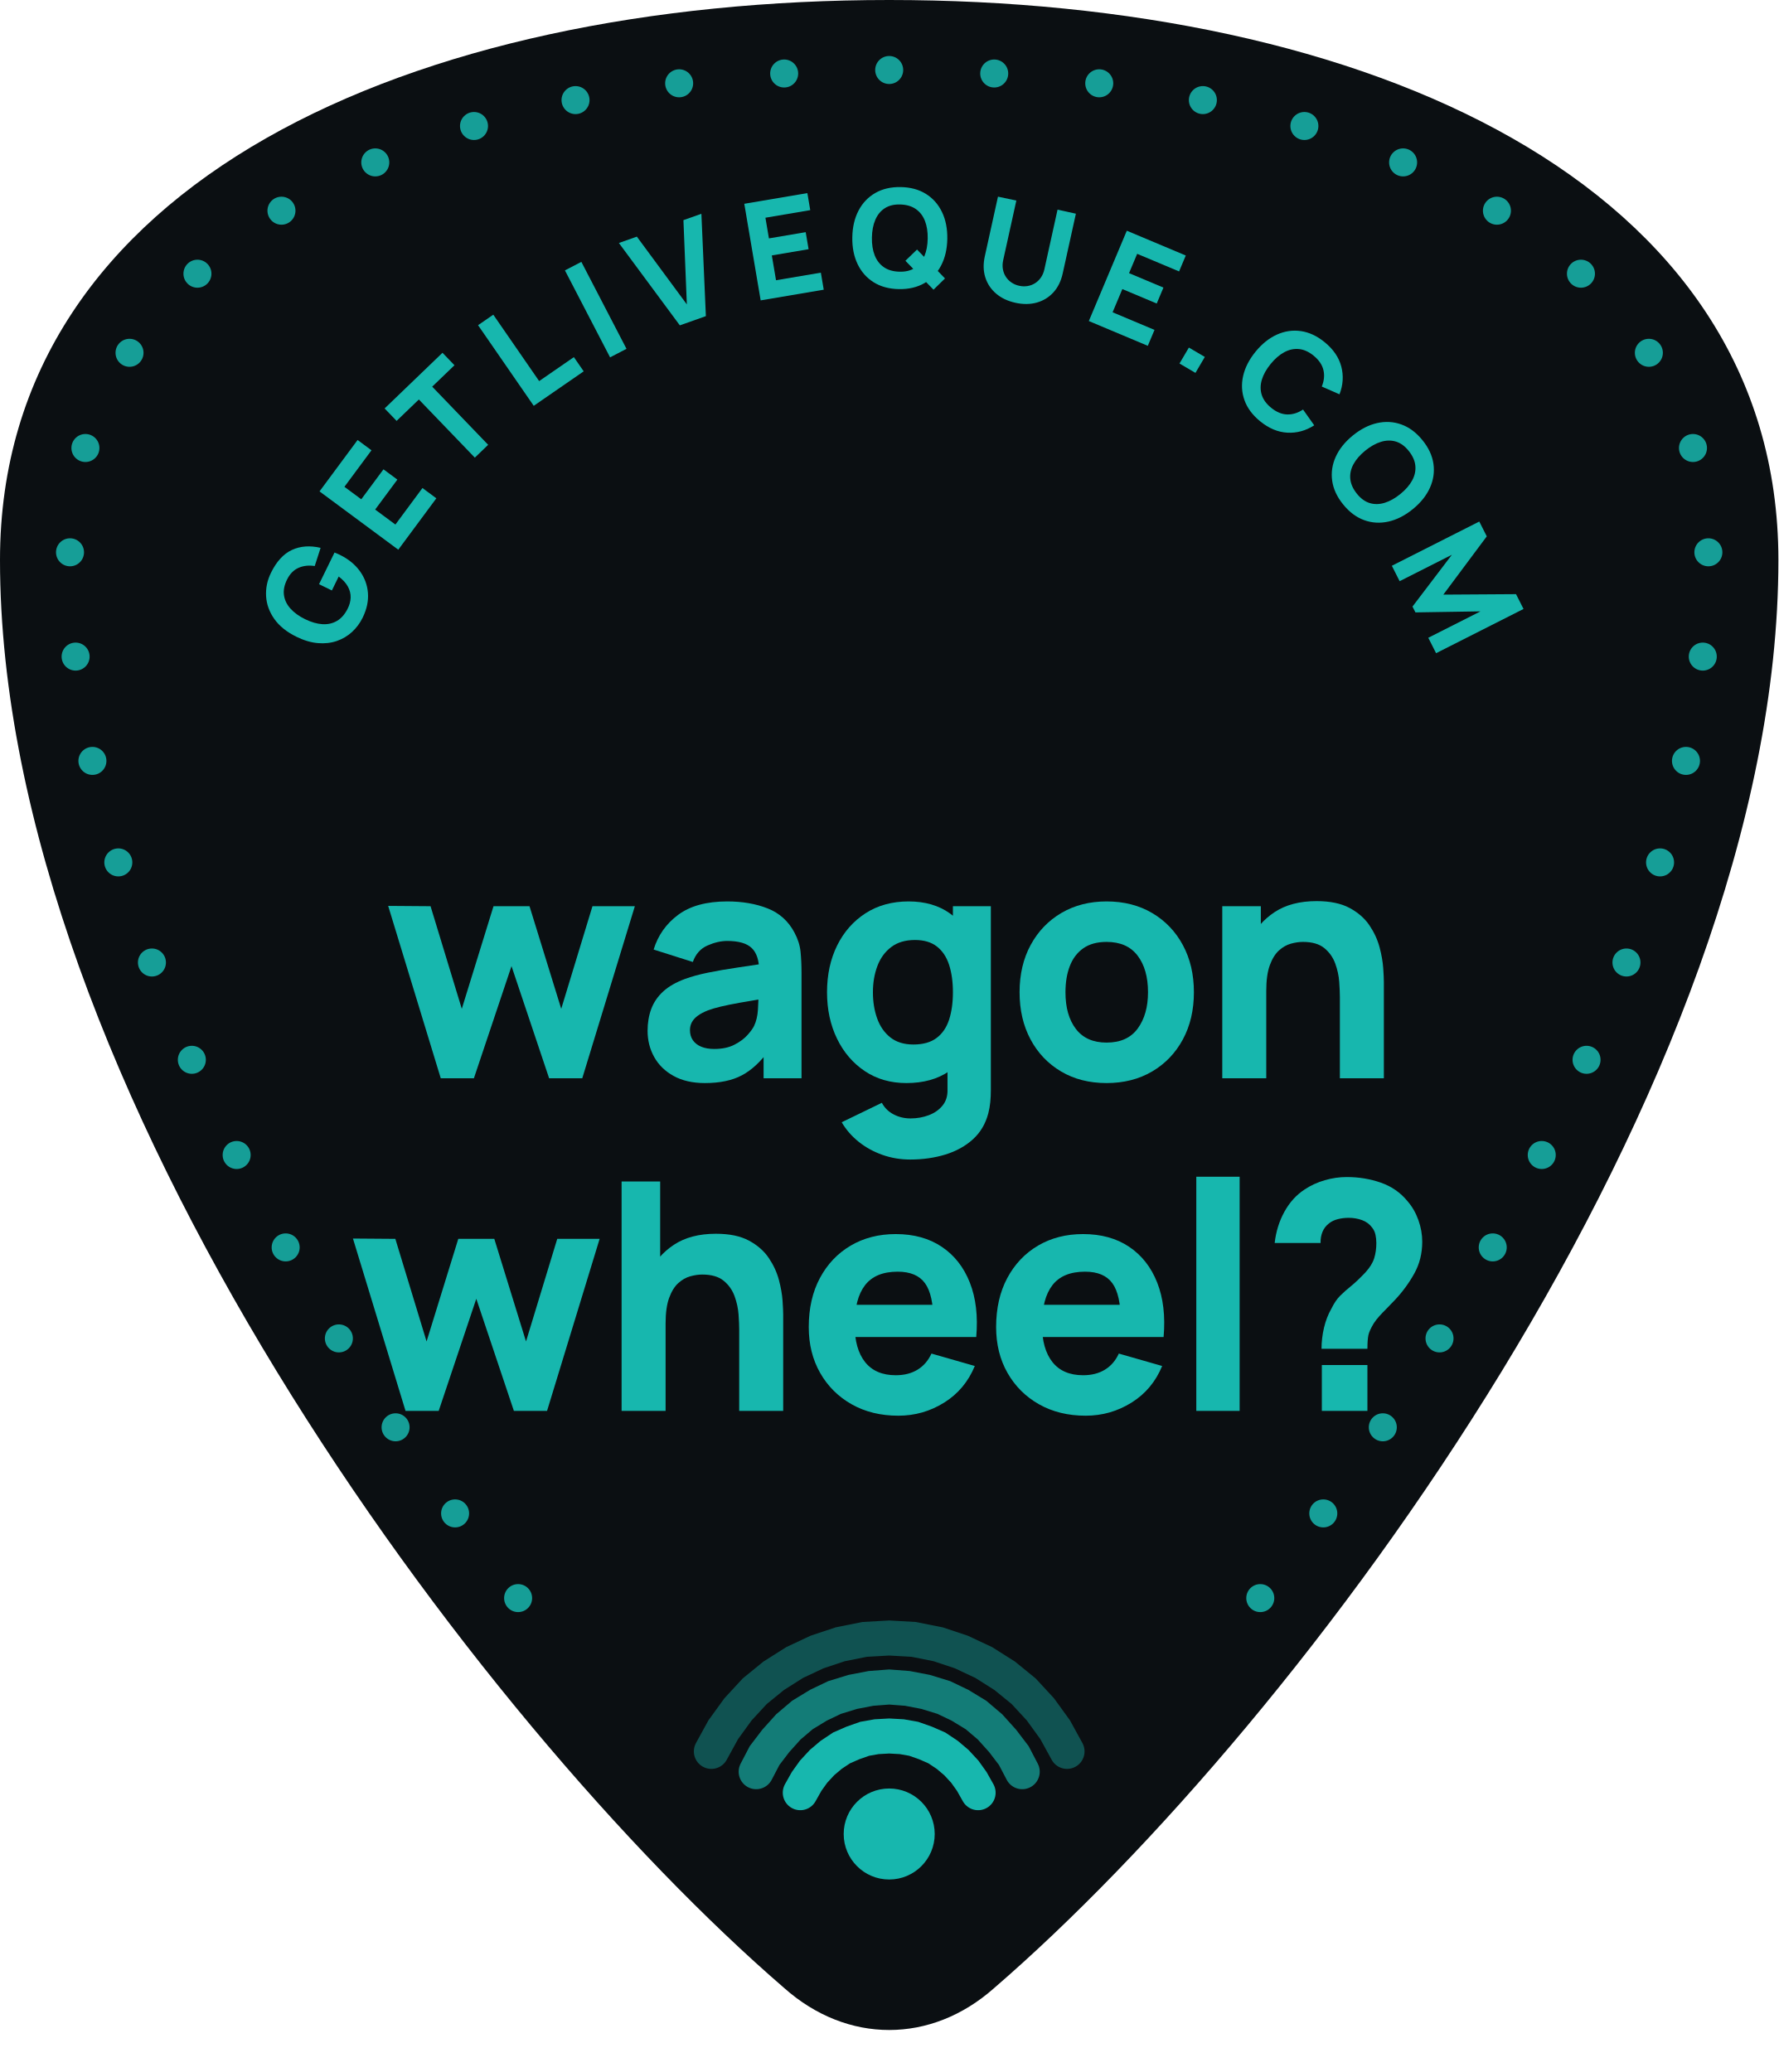
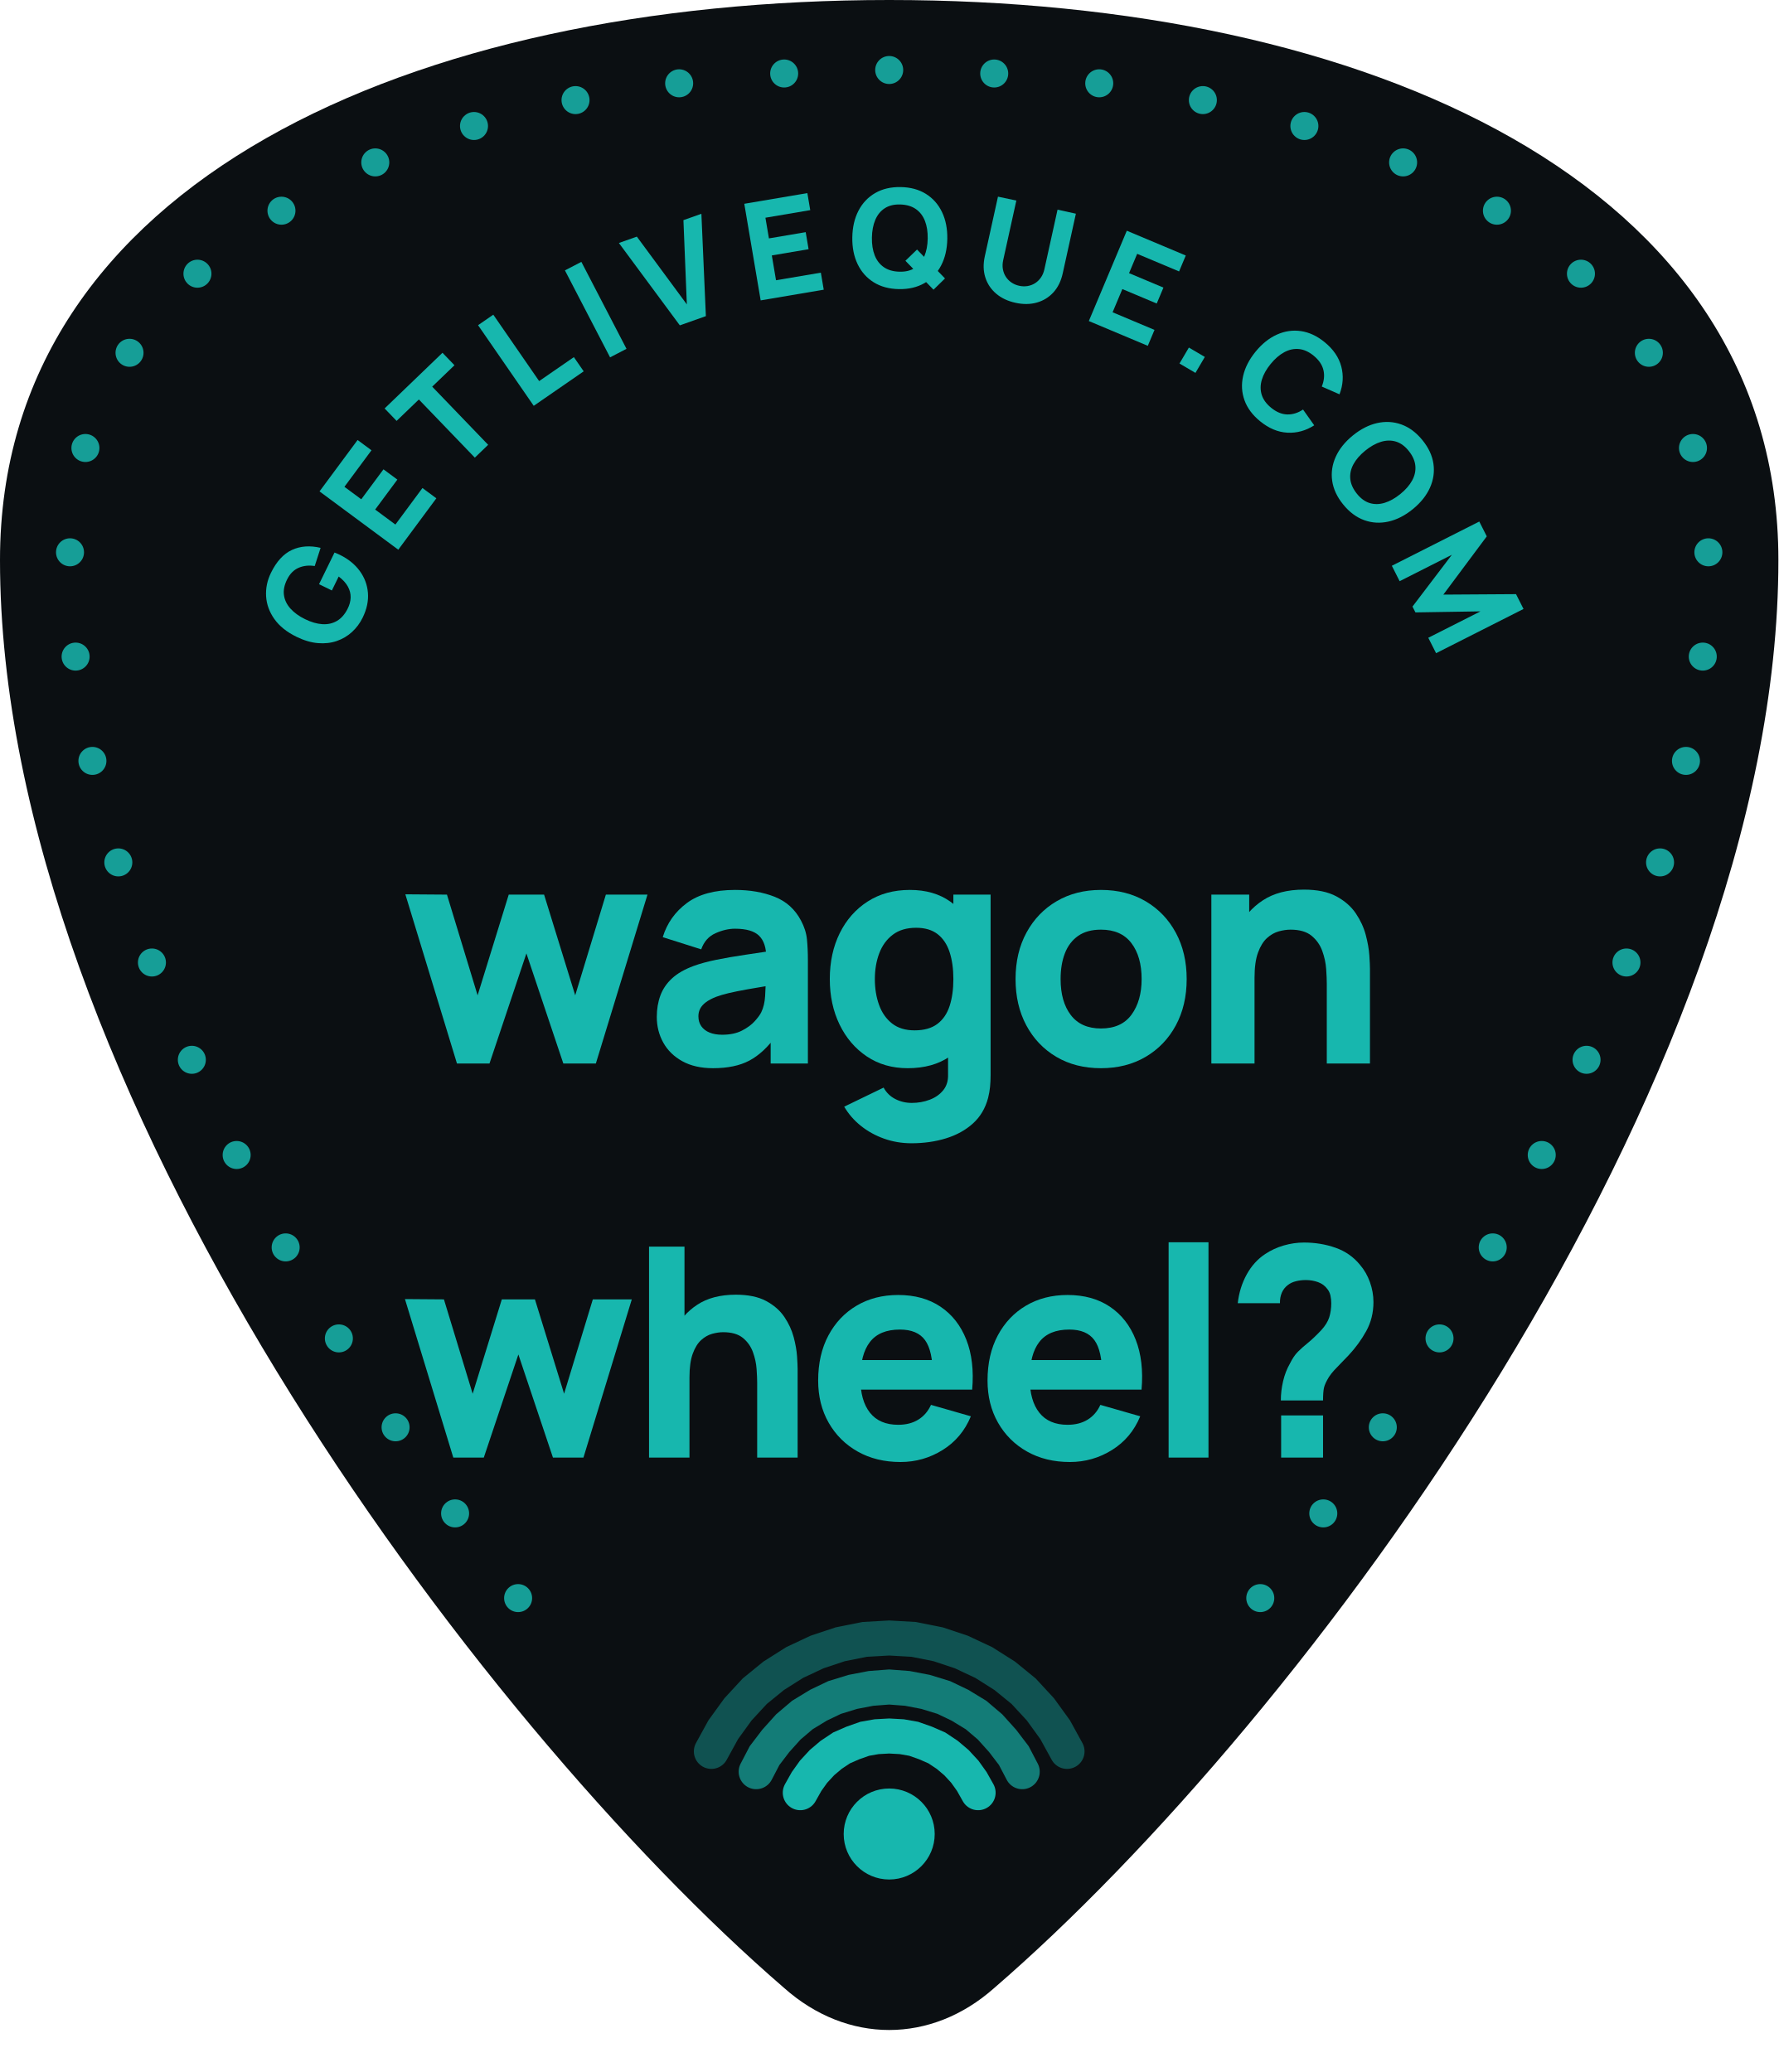
<svg xmlns="http://www.w3.org/2000/svg" viewBox="0 0 25.4 29.6" width="25.4mm" height="29.6mm">
  <defs>
    <clipPath id="pk">
      <path d="M 12.7 0.0 C 19.5 0.0 25.4 2.6 25.4 8.0 C 25.4 15.5 18.6 24.6 14.2 28.4 C 13.3 29.2 12.1 29.2 11.2 28.4 C 6.8 24.6 0.0 15.5 0.0 8.0 C 0.0 2.6 5.9 0.0 12.7 0.0 Z" />
    </clipPath>
  </defs>
  <path d="M 12.7 0.0 C 19.5 0.0 25.4 2.6 25.4 8.0 C 25.4 15.5 18.6 24.6 14.2 28.4 C 13.3 29.2 12.1 29.2 11.2 28.4 C 6.8 24.6 0.0 15.5 0.0 8.0 C 0.0 2.6 5.9 0.0 12.7 0.0 Z" fill="#0B0F12" />
  <g clip-path="url(#pk)">
    <circle cx="12.70" cy="1.00" r="0.2" fill="#17B7AE" opacity="0.85" />
    <circle cx="14.20" cy="1.05" r="0.2" fill="#17B7AE" opacity="0.85" />
    <circle cx="15.70" cy="1.19" r="0.2" fill="#17B7AE" opacity="0.85" />
    <circle cx="17.18" cy="1.43" r="0.2" fill="#17B7AE" opacity="0.85" />
    <circle cx="18.63" cy="1.80" r="0.2" fill="#17B7AE" opacity="0.85" />
    <circle cx="20.04" cy="2.32" r="0.2" fill="#17B7AE" opacity="0.85" />
    <circle cx="21.38" cy="3.01" r="0.2" fill="#17B7AE" opacity="0.85" />
    <circle cx="22.58" cy="3.91" r="0.2" fill="#17B7AE" opacity="0.85" />
    <circle cx="23.55" cy="5.04" r="0.2" fill="#17B7AE" opacity="0.85" />
    <circle cx="24.18" cy="6.40" r="0.2" fill="#17B7AE" opacity="0.85" />
    <circle cx="24.40" cy="7.89" r="0.2" fill="#17B7AE" opacity="0.85" />
    <circle cx="24.32" cy="9.38" r="0.2" fill="#17B7AE" opacity="0.85" />
    <circle cx="24.08" cy="10.87" r="0.2" fill="#17B7AE" opacity="0.85" />
    <circle cx="23.71" cy="12.32" r="0.2" fill="#17B7AE" opacity="0.85" />
    <circle cx="23.23" cy="13.75" r="0.2" fill="#17B7AE" opacity="0.85" />
    <circle cx="22.66" cy="15.14" r="0.2" fill="#17B7AE" opacity="0.85" />
    <circle cx="22.02" cy="16.50" r="0.2" fill="#17B7AE" opacity="0.85" />
    <circle cx="21.32" cy="17.82" r="0.2" fill="#17B7AE" opacity="0.85" />
    <circle cx="20.56" cy="19.12" r="0.2" fill="#17B7AE" opacity="0.85" />
    <circle cx="19.75" cy="20.39" r="0.2" fill="#17B7AE" opacity="0.85" />
    <circle cx="18.90" cy="21.62" r="0.2" fill="#17B7AE" opacity="0.85" />
    <circle cx="18.00" cy="22.83" r="0.2" fill="#17B7AE" opacity="0.85" />
    <circle cx="7.40" cy="22.83" r="0.2" fill="#17B7AE" opacity="0.85" />
    <circle cx="6.50" cy="21.62" r="0.2" fill="#17B7AE" opacity="0.85" />
    <circle cx="5.65" cy="20.39" r="0.2" fill="#17B7AE" opacity="0.85" />
    <circle cx="4.84" cy="19.12" r="0.2" fill="#17B7AE" opacity="0.85" />
    <circle cx="4.08" cy="17.82" r="0.2" fill="#17B7AE" opacity="0.85" />
    <circle cx="3.38" cy="16.50" r="0.2" fill="#17B7AE" opacity="0.85" />
    <circle cx="2.74" cy="15.14" r="0.2" fill="#17B7AE" opacity="0.85" />
    <circle cx="2.17" cy="13.75" r="0.2" fill="#17B7AE" opacity="0.85" />
    <circle cx="1.69" cy="12.32" r="0.2" fill="#17B7AE" opacity="0.85" />
    <circle cx="1.32" cy="10.87" r="0.2" fill="#17B7AE" opacity="0.85" />
    <circle cx="1.08" cy="9.38" r="0.2" fill="#17B7AE" opacity="0.85" />
    <circle cx="1.00" cy="7.89" r="0.2" fill="#17B7AE" opacity="0.85" />
    <circle cx="1.22" cy="6.40" r="0.2" fill="#17B7AE" opacity="0.85" />
    <circle cx="1.85" cy="5.04" r="0.2" fill="#17B7AE" opacity="0.85" />
    <circle cx="2.82" cy="3.91" r="0.2" fill="#17B7AE" opacity="0.85" />
    <circle cx="4.02" cy="3.01" r="0.2" fill="#17B7AE" opacity="0.85" />
    <circle cx="5.36" cy="2.32" r="0.2" fill="#17B7AE" opacity="0.85" />
    <circle cx="6.77" cy="1.80" r="0.2" fill="#17B7AE" opacity="0.85" />
    <circle cx="8.22" cy="1.43" r="0.2" fill="#17B7AE" opacity="0.85" />
    <circle cx="9.70" cy="1.19" r="0.2" fill="#17B7AE" opacity="0.85" />
    <circle cx="11.20" cy="1.05" r="0.2" fill="#17B7AE" opacity="0.85" />
    <path d="M11.43 25.61 L11.52 25.45 L11.62 25.31 L11.74 25.18 L11.87 25.07 L12.02 24.97 L12.18 24.90 L12.35 24.84 L12.52 24.81 L12.70 24.80 L12.88 24.81 L13.05 24.84 L13.22 24.90 L13.38 24.97 L13.53 25.07 L13.66 25.18 L13.78 25.31 L13.88 25.45 L13.97 25.61" fill="none" stroke="#17B7AE" stroke-width="0.5" stroke-linecap="round" opacity="1.0" />
    <path d="M10.80 25.31 L10.92 25.08 L11.08 24.87 L11.26 24.67 L11.46 24.50 L11.69 24.36 L11.92 24.25 L12.18 24.17 L12.44 24.12 L12.70 24.10 L12.96 24.12 L13.22 24.17 L13.48 24.25 L13.71 24.36 L13.94 24.50 L14.14 24.67 L14.32 24.87 L14.48 25.08 L14.60 25.31" fill="none" stroke="#17B7AE" stroke-width="0.5" stroke-linecap="round" opacity="0.65" />
    <path d="M10.16 25.02 L10.33 24.71 L10.54 24.42 L10.78 24.16 L11.05 23.94 L11.35 23.75 L11.67 23.60 L12.00 23.49 L12.35 23.42 L12.70 23.40 L13.05 23.42 L13.40 23.49 L13.73 23.60 L14.05 23.75 L14.35 23.94 L14.62 24.16 L14.86 24.42 L15.07 24.71 L15.24 25.02" fill="none" stroke="#17B7AE" stroke-width="0.5" stroke-linecap="round" opacity="0.4" />
    <circle cx="12.7" cy="26.2" r="0.65" fill="#17B7AE" />
    <g transform="translate(5.154 8.810) rotate(-63.94)" opacity="1.0">
      <path transform="translate(-0.720 0) scale(0.000972 -0.000972)" d="M740 -30Q604 -30 481.0 18.5Q358 67 263.5 162.0Q169 257 114.5 397.0Q60 537 60 720Q60 959 151.5 1126.5Q243 1294 397.5 1382.0Q552 1470 740 1470Q1018 1470 1177.0 1341.0Q1336 1212 1390 976L1112 936Q1073 1062 984.5 1137.5Q896 1213 758 1214Q621 1216 530.0 1155.0Q439 1094 393.5 982.0Q348 870 348 720Q348 570 393.5 460.0Q439 350 530.0 289.0Q621 228 758 226Q851 224 926.5 258.0Q1002 292 1054.0 365.0Q1106 438 1128 552H900V762H1418Q1420 749 1421.0 716.0Q1422 683 1422 678Q1422 471 1338.0 311.0Q1254 151 1101.0 60.5Q948 -30 740 -30Z" fill="#17B7AE" />
    </g>
    <g transform="translate(5.949 7.501) rotate(-53.48)" opacity="1.0">
      <path transform="translate(-0.574 0) scale(0.000972 -0.000972)" d="M140 0V1440H1080V1186H412V878H960V624H412V254H1080V0Z" fill="#17B7AE" />
    </g>
    <g transform="translate(6.877 6.446) rotate(-43.89)" opacity="1.0">
      <path transform="translate(-0.593 0) scale(0.000972 -0.000972)" d="M474 0V1186H20V1440H1200V1186H746V0Z" fill="#17B7AE" />
    </g>
    <g transform="translate(7.928 5.587) rotate(-34.62)" opacity="1.0">
      <path transform="translate(-0.526 0) scale(0.000972 -0.000972)" d="M160 0V1440H432V254H1052V0Z" fill="#17B7AE" />
    </g>
    <g transform="translate(8.831 5.044) rotate(-27.43)" opacity="1.0">
      <path transform="translate(-0.288 0) scale(0.000972 -0.000972)" d="M160 0V1440H432V0Z" fill="#17B7AE" />
    </g>
    <g transform="translate(9.896 4.582) rotate(-19.50)" opacity="1.0">
      <path transform="translate(-0.635 0) scale(0.000972 -0.000972)" d="M450 0 10 1440H290L650 256L1016 1440H1296L856 0Z" fill="#17B7AE" />
    </g>
    <g transform="translate(11.296 4.218) rotate(-9.62)" opacity="1.0">
      <path transform="translate(-0.574 0) scale(0.000972 -0.000972)" d="M140 0V1440H1080V1186H412V878H960V624H412V254H1080V0Z" fill="#17B7AE" />
    </g>
    <g transform="translate(12.840 4.101) rotate(0.96)" opacity="1.0">
      <path transform="translate(-0.737 0) scale(0.000972 -0.000972)" d="M1266 -30 846 388 1014 556 1432 138ZM758 -30Q542 -30 385.5 64.0Q229 158 144.5 327.0Q60 496 60 720Q60 944 144.5 1113.0Q229 1282 385.5 1376.0Q542 1470 758 1470Q974 1470 1130.5 1376.0Q1287 1282 1371.5 1113.0Q1456 944 1456 720Q1456 496 1371.5 327.0Q1287 158 1130.5 64.0Q974 -30 758 -30ZM758 226Q895 224 986.0 285.0Q1077 346 1122.5 458.0Q1168 570 1168 720Q1168 870 1122.5 980.0Q1077 1090 986.0 1151.0Q895 1212 758 1214Q621 1216 530.0 1155.0Q439 1094 393.5 982.0Q348 870 348 720Q348 570 393.5 460.0Q439 350 530.0 289.0Q621 228 758 226Z" fill="#17B7AE" />
    </g>
    <g transform="translate(14.509 4.297) rotate(12.44)" opacity="1.0">
      <path transform="translate(-0.706 0) scale(0.000972 -0.000972)" d="M726 -30Q552 -30 420.0 40.5Q288 111 214.0 239.0Q140 367 140 540V1438L416 1440V542Q416 471 440.0 413.0Q464 355 506.5 313.0Q549 271 605.5 248.5Q662 226 726 226Q792 226 848.5 249.0Q905 272 947.0 314.0Q989 356 1012.5 414.0Q1036 472 1036 542V1440H1312V540Q1312 367 1238.0 239.0Q1164 111 1032.0 40.5Q900 -30 726 -30Z" fill="#17B7AE" />
    </g>
    <g transform="translate(15.955 4.756) rotate(22.80)" opacity="1.0">
      <path transform="translate(-0.574 0) scale(0.000972 -0.000972)" d="M140 0V1440H1080V1186H412V878H960V624H412V254H1080V0Z" fill="#17B7AE" />
    </g>
    <g transform="translate(16.960 5.260) rotate(30.47)" opacity="1.0">
      <path transform="translate(-0.311 0) scale(0.000972 -0.000972)" d="M184 0V272H456V0Z" fill="#17B7AE" />
    </g>
    <g transform="translate(18.007 5.988) rotate(39.18)" opacity="1.0">
      <path transform="translate(-0.725 0) scale(0.000972 -0.000972)" d="M758 -30Q542 -30 385.5 64.0Q229 158 144.5 327.0Q60 496 60 720Q60 944 144.5 1113.0Q229 1282 385.5 1376.0Q542 1470 758 1470Q1006 1470 1174.5 1347.0Q1343 1224 1412 1014L1138 938Q1098 1069 1003.0 1141.5Q908 1214 758 1214Q621 1214 529.5 1153.0Q438 1092 392.0 981.0Q346 870 346 720Q346 570 392.0 459.0Q438 348 529.5 287.0Q621 226 758 226Q908 226 1003.0 299.0Q1098 372 1138 502L1412 426Q1343 216 1174.5 93.0Q1006 -30 758 -30Z" fill="#17B7AE" />
    </g>
    <g transform="translate(19.208 7.190) rotate(50.79)" opacity="1.0">
      <path transform="translate(-0.737 0) scale(0.000972 -0.000972)" d="M758 -30Q542 -30 385.5 64.0Q229 158 144.5 327.0Q60 496 60 720Q60 944 144.5 1113.0Q229 1282 385.5 1376.0Q542 1470 758 1470Q974 1470 1130.5 1376.0Q1287 1282 1371.5 1113.0Q1456 944 1456 720Q1456 496 1371.5 327.0Q1287 158 1130.5 64.0Q974 -30 758 -30ZM758 226Q895 224 986.0 285.0Q1077 346 1122.5 458.0Q1168 570 1168 720Q1168 870 1122.5 980.0Q1077 1090 986.0 1151.0Q895 1212 758 1214Q621 1216 530.0 1155.0Q439 1094 393.5 982.0Q348 870 348 720Q348 570 393.5 460.0Q439 350 530.0 289.0Q621 228 758 226Z" fill="#17B7AE" />
    </g>
    <g transform="translate(20.195 8.707) rotate(63.16)" opacity="1.0">
      <path transform="translate(-0.836 0) scale(0.000972 -0.000972)" d="M140 0V1440H384L860 484L1336 1440H1580V0H1326V860L908 0H812L394 860V0Z" fill="#17B7AE" />
    </g>
-     <path transform="translate(5.453 15.404) scale(0.002276 -0.002276)" d="M370 0 40 1082 306 1080 502 436 701 1080H927L1126 436L1322 1080H1588L1258 0H1050L814 704L578 0Z" fill="#17B7AE" />
-     <path transform="translate(9.067 15.404) scale(0.002276 -0.002276)" d="M440 -30Q324 -30 243.5 14.5Q163 59 121.5 133.5Q80 208 80 298Q80 373 103.0 435.0Q126 497 177.5 544.5Q229 592 316 624Q376 646 459.0 663.0Q542 680 647.0 695.5Q752 711 878 730L780 676Q780 772 734.0 817.0Q688 862 580 862Q520 862 455.0 833.0Q390 804 364 730L118 808Q159 942 272.0 1026.0Q385 1110 580 1110Q723 1110 834.0 1066.0Q945 1022 1002 914Q1034 854 1040.0 794.0Q1046 734 1046 660V0H808V222L842 176Q763 67 671.5 18.5Q580 -30 440 -30ZM498 184Q573 184 624.5 210.5Q676 237 706.5 271.0Q737 305 748 328Q769 372 772.5 430.5Q776 489 776 528L856 508Q735 488 660.0 474.5Q585 461 539.0 450.0Q493 439 458 426Q418 410 393.5 391.5Q369 373 357.5 351.0Q346 329 346 302Q346 265 364.5 238.5Q383 212 417.0 198.0Q451 184 498 184Z" fill="#17B7AE" />
-     <path transform="translate(11.630 15.404) scale(0.002276 -0.002276)" d="M602 -510Q510 -510 427.0 -480.5Q344 -451 278.5 -398.5Q213 -346 172 -276L424 -154Q450 -202 498.5 -227.0Q547 -252 604 -252Q665 -252 719.0 -231.5Q773 -211 805.5 -170.5Q838 -130 836 -70V244H870V1080H1108V-74Q1108 -114 1104.5 -149.5Q1101 -185 1092 -220Q1066 -319 995.5 -383.0Q925 -447 823.0 -478.5Q721 -510 602 -510ZM578 -30Q429 -30 317.0 45.0Q205 120 142.5 249.0Q80 378 80 540Q80 705 143.5 833.5Q207 962 322.0 1036.0Q437 1110 592 1110Q746 1110 851.0 1035.0Q956 960 1010.0 831.0Q1064 702 1064 540Q1064 378 1009.5 249.0Q955 120 847.0 45.0Q739 -30 578 -30ZM622 212Q713 212 767.5 253.0Q822 294 846.0 368.0Q870 442 870 540Q870 638 846.0 712.0Q822 786 769.5 827.0Q717 868 632 868Q541 868 482.5 823.5Q424 779 396.0 704.5Q368 630 368 540Q368 449 395.0 374.5Q422 300 478.0 256.0Q534 212 622 212Z" fill="#17B7AE" />
-     <path transform="translate(14.380 15.404) scale(0.002276 -0.002276)" d="M626 -30Q463 -30 340.0 43.0Q217 116 148.5 244.5Q80 373 80 540Q80 709 150.0 837.5Q220 966 343.0 1038.0Q466 1110 626 1110Q789 1110 912.5 1037.0Q1036 964 1105.0 835.5Q1174 707 1174 540Q1174 372 1104.5 243.5Q1035 115 911.5 42.5Q788 -30 626 -30ZM626 224Q757 224 821.5 312.5Q886 401 886 540Q886 684 820.5 770.0Q755 856 626 856Q537 856 480.0 816.0Q423 776 395.5 705.0Q368 634 368 540Q368 395 433.5 309.5Q499 224 626 224Z" fill="#17B7AE" />
-     <path transform="translate(17.143 15.404) scale(0.002276 -0.002276)" d="M876 0V510Q876 547 872.0 604.5Q868 662 847.0 720.0Q826 778 778.5 817.0Q731 856 644 856Q609 856 569.0 845.0Q529 834 494.0 802.5Q459 771 436.5 710.0Q414 649 414 548L258 622Q258 750 310.0 862.0Q362 974 466.5 1043.0Q571 1112 730 1112Q857 1112 937.0 1069.0Q1017 1026 1061.5 960.0Q1106 894 1125.0 822.5Q1144 751 1148.0 692.0Q1152 633 1152 606V0ZM138 0V1080H380V722H414V0Z" fill="#17B7AE" />
-     <path transform="translate(4.950 20.156) scale(0.002276 -0.002276)" d="M370 0 40 1082 306 1080 502 436 701 1080H927L1126 436L1322 1080H1588L1258 0H1050L814 704L578 0Z" fill="#17B7AE" />
-     <path transform="translate(8.564 20.156) scale(0.002276 -0.002276)" d="M876 0V510Q876 547 872.0 604.5Q868 662 847.0 720.0Q826 778 778.5 817.0Q731 856 644 856Q609 856 569.0 845.0Q529 834 494.0 802.5Q459 771 436.5 710.0Q414 649 414 548L258 622Q258 750 310.0 862.0Q362 974 466.5 1043.0Q571 1112 730 1112Q857 1112 937.0 1069.0Q1017 1026 1061.5 960.0Q1106 894 1125.0 822.5Q1144 751 1148.0 692.0Q1152 633 1152 606V0ZM138 0V1440H380V700H414V0Z" fill="#17B7AE" />
-     <path transform="translate(11.369 20.156) scale(0.002276 -0.002276)" d="M642 -30Q476 -30 349.5 41.5Q223 113 151.5 238.5Q80 364 80 526Q80 703 150.0 834.0Q220 965 343.0 1037.5Q466 1110 626 1110Q796 1110 915.0 1030.0Q1034 950 1091.0 805.0Q1148 660 1131 464H862V564Q862 729 809.5 801.5Q757 874 638 874Q499 874 433.5 789.5Q368 705 368 540Q368 389 433.5 306.5Q499 224 626 224Q706 224 763.0 259.0Q820 294 850 360L1122 282Q1061 134 929.5 52.0Q798 -30 642 -30ZM284 464V666H1000V464Z" fill="#17B7AE" />
-     <path transform="translate(14.045 20.156) scale(0.002276 -0.002276)" d="M642 -30Q476 -30 349.5 41.5Q223 113 151.5 238.5Q80 364 80 526Q80 703 150.0 834.0Q220 965 343.0 1037.5Q466 1110 626 1110Q796 1110 915.0 1030.0Q1034 950 1091.0 805.0Q1148 660 1131 464H862V564Q862 729 809.5 801.5Q757 874 638 874Q499 874 433.5 789.5Q368 705 368 540Q368 389 433.5 306.5Q499 224 626 224Q706 224 763.0 259.0Q820 294 850 360L1122 282Q1061 134 929.5 52.0Q798 -30 642 -30ZM284 464V666H1000V464Z" fill="#17B7AE" />
-     <path transform="translate(16.722 20.156) scale(0.002276 -0.002276)" d="M160 0V1470H432V0Z" fill="#17B7AE" />
-     <path transform="translate(17.978 20.156) scale(0.002276 -0.002276)" d="M394 390Q394 456 409.5 522.0Q425 588 456 642Q481 693 510.5 722.5Q540 752 578.5 783.0Q617 814 670 870Q711 915 724.5 958.5Q738 1002 738 1054Q738 1081 732.5 1106.0Q727 1131 712 1150Q688 1183 648.5 1197.5Q609 1212 564 1212Q530 1212 497.5 1204.0Q465 1196 442 1178Q414 1157 400.5 1125.0Q387 1093 388 1054H100Q112 1161 161.0 1250.0Q210 1339 288 1390Q345 1428 414.0 1448.0Q483 1468 552 1468Q666 1468 767.0 1432.5Q868 1397 934 1316Q978 1265 1002.0 1197.5Q1026 1130 1026 1062Q1026 953 977.0 864.0Q928 775 856 698Q825 665 800.5 640.5Q776 616 756.5 594.5Q737 573 722 550Q694 504 688.0 475.0Q682 446 682 390ZM396 0V288H682V0Z" fill="#17B7AE" />
+     <path transform="translate(5.700 15.193) scale(0.002234 -0.002234)" d="M370 0 40 1082 306 1080 502 436 701 1080H927L1126 436L1322 1080H1588L1258 0H1050L814 704L578 0Z" fill="#17B7AE" />
+     <path transform="translate(9.202 15.193) scale(0.002234 -0.002234)" d="M440 -30Q324 -30 243.5 14.5Q163 59 121.5 133.5Q80 208 80 298Q80 373 103.0 435.0Q126 497 177.5 544.5Q229 592 316 624Q376 646 459.0 663.0Q542 680 647.0 695.5Q752 711 878 730L780 676Q780 772 734.0 817.0Q688 862 580 862Q520 862 455.0 833.0Q390 804 364 730L118 808Q159 942 272.0 1026.0Q385 1110 580 1110Q723 1110 834.0 1066.0Q945 1022 1002 914Q1034 854 1040.0 794.0Q1046 734 1046 660V0H808V222L842 176Q763 67 671.5 18.5Q580 -30 440 -30ZM498 184Q573 184 624.5 210.5Q676 237 706.5 271.0Q737 305 748 328Q769 372 772.5 430.5Q776 489 776 528L856 508Q735 488 660.0 474.5Q585 461 539.0 450.0Q493 439 458 426Q418 410 393.5 391.5Q369 373 357.5 351.0Q346 329 346 302Q346 265 364.5 238.5Q383 212 417.0 198.0Q451 184 498 184Z" fill="#17B7AE" />
+     <path transform="translate(11.673 15.193) scale(0.002234 -0.002234)" d="M602 -510Q510 -510 427.0 -480.5Q344 -451 278.5 -398.5Q213 -346 172 -276L424 -154Q450 -202 498.5 -227.0Q547 -252 604 -252Q665 -252 719.0 -231.5Q773 -211 805.5 -170.5Q838 -130 836 -70V244H870V1080H1108V-74Q1108 -114 1104.5 -149.5Q1101 -185 1092 -220Q1066 -319 995.5 -383.0Q925 -447 823.0 -478.5Q721 -510 602 -510ZM578 -30Q429 -30 317.0 45.0Q205 120 142.5 249.0Q80 378 80 540Q80 705 143.5 833.5Q207 962 322.0 1036.0Q437 1110 592 1110Q746 1110 851.0 1035.0Q956 960 1010.0 831.0Q1064 702 1064 540Q1064 378 1009.5 249.0Q955 120 847.0 45.0Q739 -30 578 -30ZM622 212Q713 212 767.5 253.0Q822 294 846.0 368.0Q870 442 870 540Q870 638 846.0 712.0Q822 786 769.5 827.0Q717 868 632 868Q541 868 482.5 823.5Q424 779 396.0 704.5Q368 630 368 540Q368 449 395.0 374.5Q422 300 478.0 256.0Q534 212 622 212Z" fill="#17B7AE" />
+     <path transform="translate(14.326 15.193) scale(0.002234 -0.002234)" d="M626 -30Q463 -30 340.0 43.0Q217 116 148.5 244.5Q80 373 80 540Q80 709 150.0 837.5Q220 966 343.0 1038.0Q466 1110 626 1110Q789 1110 912.5 1037.0Q1036 964 1105.0 835.5Q1174 707 1174 540Q1174 372 1104.5 243.5Q1035 115 911.5 42.5Q788 -30 626 -30ZM626 224Q757 224 821.5 312.5Q886 401 886 540Q886 684 820.5 770.0Q755 856 626 856Q537 856 480.0 816.0Q423 776 395.5 705.0Q368 634 368 540Q368 395 433.5 309.5Q499 224 626 224Z" fill="#17B7AE" />
+     <path transform="translate(16.993 15.193) scale(0.002234 -0.002234)" d="M876 0V510Q876 547 872.0 604.5Q868 662 847.0 720.0Q826 778 778.5 817.0Q731 856 644 856Q609 856 569.0 845.0Q529 834 494.0 802.5Q459 771 436.5 710.0Q414 649 414 548L258 622Q258 750 310.0 862.0Q362 974 466.5 1043.0Q571 1112 730 1112Q857 1112 937.0 1069.0Q1017 1026 1061.5 960.0Q1106 894 1125.0 822.5Q1144 751 1148.0 692.0Q1152 633 1152 606V0ZM138 0V1080H380V722H414V0Z" fill="#17B7AE" />
+     <path transform="translate(5.700 20.823) scale(0.002093 -0.002093)" d="M370 0 40 1082 306 1080 502 436 701 1080H927L1126 436L1322 1080H1588L1258 0H1050L814 704L578 0Z" fill="#17B7AE" />
+     <path transform="translate(8.981 20.823) scale(0.002093 -0.002093)" d="M876 0V510Q876 547 872.0 604.5Q868 662 847.0 720.0Q826 778 778.5 817.0Q731 856 644 856Q609 856 569.0 845.0Q529 834 494.0 802.5Q459 771 436.5 710.0Q414 649 414 548L258 622Q258 750 310.0 862.0Q362 974 466.5 1043.0Q571 1112 730 1112Q857 1112 937.0 1069.0Q1017 1026 1061.5 960.0Q1106 894 1125.0 822.5Q1144 751 1148.0 692.0Q1152 633 1152 606V0ZM138 0V1440H380V700H414V0Z" fill="#17B7AE" />
+     <path transform="translate(11.518 20.823) scale(0.002093 -0.002093)" d="M642 -30Q476 -30 349.5 41.5Q223 113 151.5 238.5Q80 364 80 526Q80 703 150.0 834.0Q220 965 343.0 1037.5Q466 1110 626 1110Q796 1110 915.0 1030.0Q1034 950 1091.0 805.0Q1148 660 1131 464H862V564Q862 729 809.5 801.5Q757 874 638 874Q499 874 433.5 789.5Q368 705 368 540Q368 389 433.5 306.5Q499 224 626 224Q706 224 763.0 259.0Q820 294 850 360L1122 282Q1061 134 929.5 52.0Q798 -30 642 -30ZM284 464V666H1000V464Z" fill="#17B7AE" />
+     <path transform="translate(13.937 20.823) scale(0.002093 -0.002093)" d="M642 -30Q476 -30 349.5 41.5Q223 113 151.5 238.5Q80 364 80 526Q80 703 150.0 834.0Q220 965 343.0 1037.5Q466 1110 626 1110Q796 1110 915.0 1030.0Q1034 950 1091.0 805.0Q1148 660 1131 464H862V564Q862 729 809.5 801.5Q757 874 638 874Q499 874 433.5 789.5Q368 705 368 540Q368 389 433.5 306.5Q499 224 626 224Q706 224 763.0 259.0Q820 294 850 360L1122 282Q1061 134 929.5 52.0Q798 -30 642 -30ZM284 464V666H1000V464Z" fill="#17B7AE" />
+     <path transform="translate(16.356 20.823) scale(0.002093 -0.002093)" d="M160 0V1470H432V0Z" fill="#17B7AE" />
+     <path transform="translate(17.469 20.823) scale(0.002093 -0.002093)" d="M394 390Q394 456 409.5 522.0Q425 588 456 642Q481 693 510.5 722.5Q540 752 578.5 783.0Q617 814 670 870Q711 915 724.5 958.5Q738 1002 738 1054Q738 1081 732.5 1106.0Q727 1131 712 1150Q688 1183 648.5 1197.5Q609 1212 564 1212Q530 1212 497.5 1204.0Q465 1196 442 1178Q414 1157 400.5 1125.0Q387 1093 388 1054H100Q112 1161 161.0 1250.0Q210 1339 288 1390Q345 1428 414.0 1448.0Q483 1468 552 1468Q666 1468 767.0 1432.5Q868 1397 934 1316Q978 1265 1002.0 1197.5Q1026 1130 1026 1062Q1026 953 977.0 864.0Q928 775 856 698Q825 665 800.5 640.5Q776 616 756.5 594.5Q737 573 722 550Q694 504 688.0 475.0Q682 446 682 390ZM396 0V288H682V0Z" fill="#17B7AE" />
  </g>
</svg>
